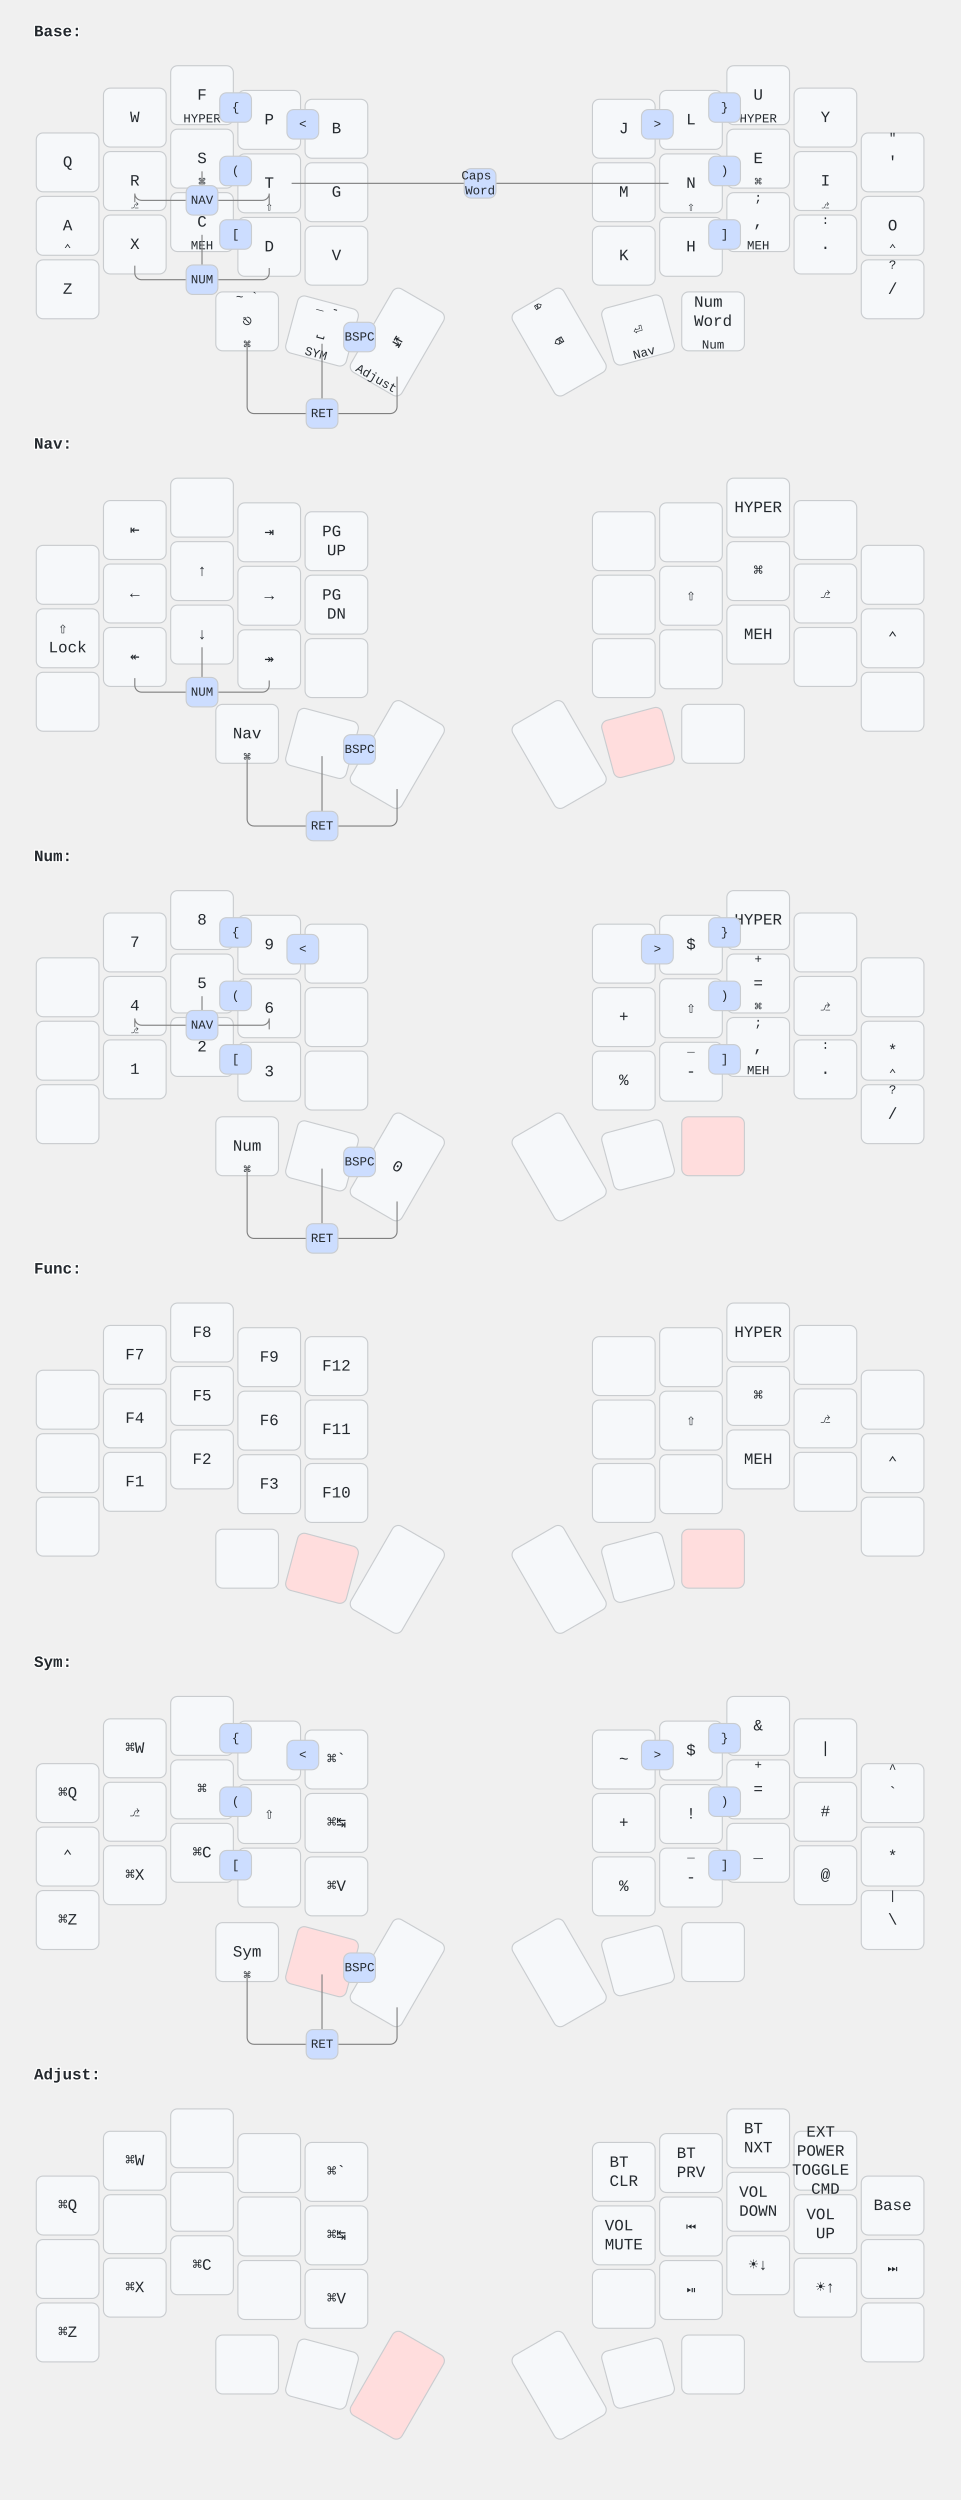
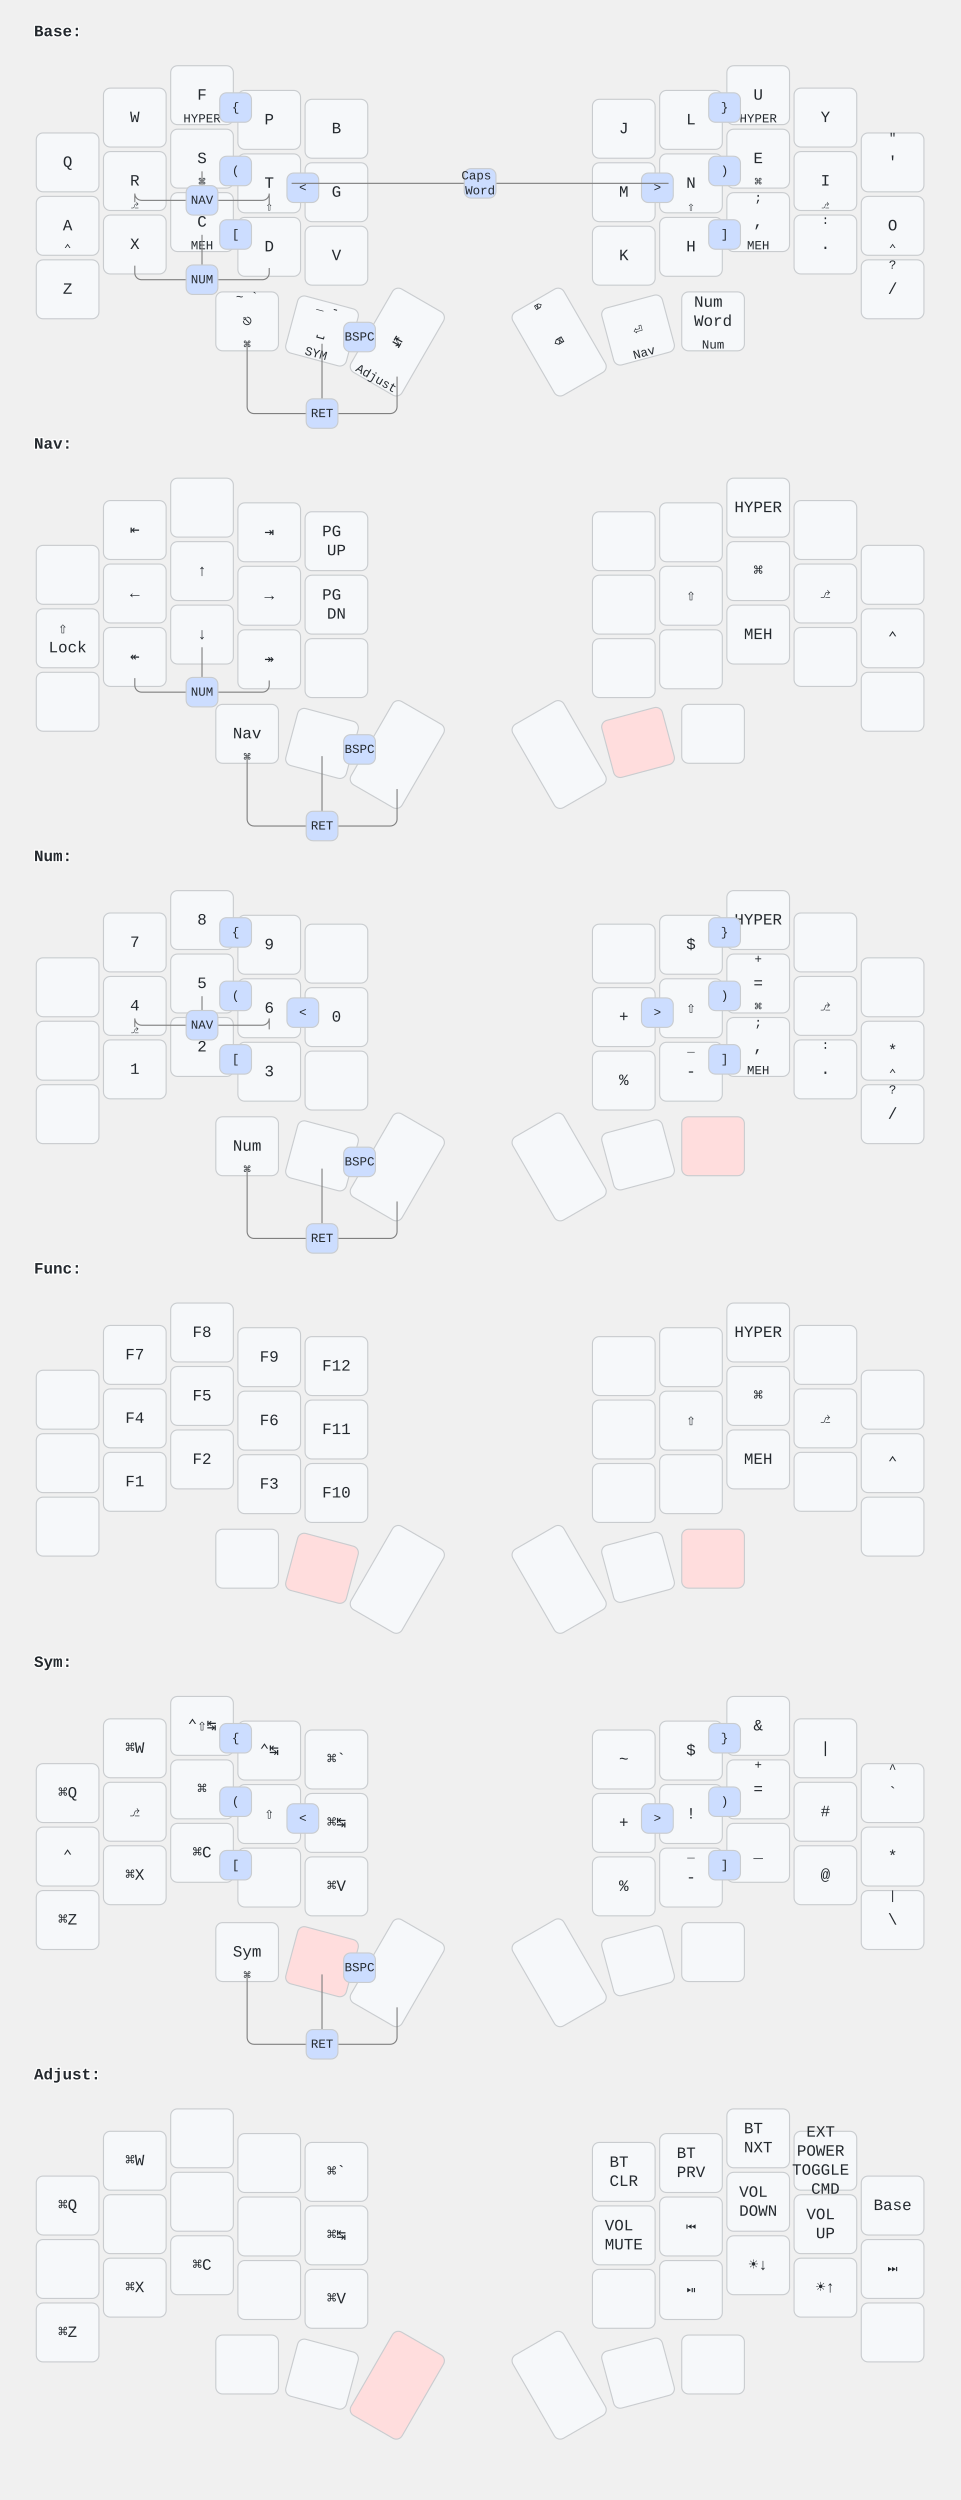
<svg xmlns="http://www.w3.org/2000/svg" width="847.304" height="2206.064" viewBox="0 0 847.304 2206.064">
  <style>/* font and background color specifications */
svg {
    font-family: SFMono-Regular,Consolas,Liberation Mono,Menlo,monospace;
    font-size: 14px;
    font-kerning: normal;
    text-rendering: optimizeLegibility;
    fill: #24292e;
}

/* default key styling */
rect {
    fill: #f6f8fa;
    stroke: #c9cccf;
    stroke-width: 1;
}

/* color accent for combo boxes */
rect.combo {
    fill: #cdf;
}

/* color accent for held keys */
rect.held, rect.combo.held {
    fill: #fdd;
}

/* color accent for ghost (optional) keys */
rect.ghost, rect.combo.ghost {
    fill: #ddd;
}

text {
    text-anchor: middle;
    dominant-baseline: middle;
}

/* styling for layer labels */
text.label {
    font-weight: bold;
    text-anchor: start;
    stroke: white;
    stroke-width: 2;
    paint-order: stroke;
}

/* styling for combo tap, and key hold/shifted label text */
text.combo, text.hold, text.shifted {
    font-size: 11px;
}

text.hold {
    text-anchor: middle;
    dominant-baseline: auto;
}

text.shifted {
    text-anchor: middle;
    dominant-baseline: hanging;
}

/* styling for hold/shifted label text in combo box */
text.combo.hold, text.combo.shifted {
    font-size: 8px;
}

/* styling for combo dendrons */
path {
    stroke-width: 1;
    stroke: gray;
    fill: none;
}
</style>
  <g class="layer-Base">
    <text x="30.0" y="28.0" class="label">Base:</text>
    <rect rx="6.0" ry="6.0" x="32.0" y="117.304" width="55.304" height="52.0" class="" />
    <text x="59.652" y="143.304" class="tap">Q</text>
    <rect rx="6.0" ry="6.0" x="91.304" y="77.768" width="55.304" height="52.0" class="" />
    <text x="118.956" y="103.768" class="tap">W</text>
    <rect rx="6.0" ry="6.0" x="150.608" y="58.0" width="55.304" height="52.0" class="" />
    <text x="178.26" y="84.0" class="tap">F</text>
    <text x="178.26" y="108.0" class="hold">HYPER</text>
    <rect rx="6.0" ry="6.0" x="209.912" y="79.784" width="55.304" height="52.0" class="" />
    <text x="237.564" y="105.784" class="tap">P</text>
    <rect rx="6.0" ry="6.0" x="269.216" y="87.624" width="55.304" height="52.0" class="" />
    <text x="296.868" y="113.624" class="tap">B</text>
    <rect rx="6.0" ry="6.0" x="522.784" y="87.624" width="55.304" height="52.0" class="" />
    <text x="550.436" y="113.624" class="tap">J</text>
    <rect rx="6.0" ry="6.0" x="582.088" y="79.784" width="55.304" height="52.0" class="" />
    <text x="609.74" y="105.784" class="tap">L</text>
    <rect rx="6.0" ry="6.0" x="641.392" y="58.0" width="55.304" height="52.0" class="" />
    <text x="669.044" y="84.0" class="tap">U</text>
    <text x="669.044" y="108.0" class="hold">HYPER</text>
    <rect rx="6.0" ry="6.0" x="700.696" y="77.768" width="55.304" height="52.0" class="" />
    <text x="728.348" y="103.768" class="tap">Y</text>
    <rect rx="6.0" ry="6.0" x="760.0" y="117.304" width="55.304" height="52.0" class="" />
    <text x="787.652" y="143.304" class="tap">'</text>
    <text x="787.652" y="119.304" class="shifted">"</text>
    <rect rx="6.0" ry="6.0" x="32.0" y="173.304" width="55.304" height="52.0" class="" />
    <text x="59.652" y="199.304" class="tap">A</text>
    <text x="59.652" y="223.304" class="hold">⌃</text>
    <rect rx="6.0" ry="6.0" x="91.304" y="133.768" width="55.304" height="52.0" class="" />
    <text x="118.956" y="159.768" class="tap">R</text>
    <text x="118.956" y="183.768" class="hold">⎇</text>
    <rect rx="6.0" ry="6.0" x="150.608" y="114.0" width="55.304" height="52.0" class="" />
    <text x="178.26" y="140.0" class="tap">S</text>
    <text x="178.26" y="164.0" class="hold">⌘</text>
    <rect rx="6.0" ry="6.0" x="209.912" y="135.784" width="55.304" height="52.0" class="" />
    <text x="237.564" y="161.784" class="tap">T</text>
    <text x="237.564" y="185.784" class="hold">⇧</text>
    <rect rx="6.0" ry="6.0" x="269.216" y="143.624" width="55.304" height="52.0" class="" />
    <text x="296.868" y="169.624" class="tap">G</text>
    <rect rx="6.0" ry="6.0" x="522.784" y="143.624" width="55.304" height="52.0" class="" />
    <text x="550.436" y="169.624" class="tap">M</text>
    <rect rx="6.0" ry="6.0" x="582.088" y="135.784" width="55.304" height="52.0" class="" />
    <text x="609.74" y="161.784" class="tap">N</text>
    <text x="609.74" y="185.784" class="hold">⇧</text>
    <rect rx="6.0" ry="6.0" x="641.392" y="114.0" width="55.304" height="52.0" class="" />
    <text x="669.044" y="140.0" class="tap">E</text>
    <text x="669.044" y="164.0" class="hold">⌘</text>
    <rect rx="6.0" ry="6.0" x="700.696" y="133.768" width="55.304" height="52.0" class="" />
    <text x="728.348" y="159.768" class="tap">I</text>
    <text x="728.348" y="183.768" class="hold">⎇</text>
    <rect rx="6.0" ry="6.0" x="760.0" y="173.304" width="55.304" height="52.0" class="" />
    <text x="787.652" y="199.304" class="tap">O</text>
    <text x="787.652" y="223.304" class="hold">⌃</text>
    <rect rx="6.0" ry="6.0" x="32.0" y="229.304" width="55.304" height="52.0" class="" />
    <text x="59.652" y="255.304" class="tap">Z</text>
    <rect rx="6.0" ry="6.0" x="91.304" y="189.768" width="55.304" height="52.0" class="" />
    <text x="118.956" y="215.768" class="tap">X</text>
    <rect rx="6.0" ry="6.0" x="150.608" y="170.0" width="55.304" height="52.0" class="" />
    <text x="178.26" y="196.0" class="tap">C</text>
    <text x="178.26" y="220.0" class="hold">MEH</text>
    <rect rx="6.0" ry="6.0" x="209.912" y="191.84" width="55.304" height="52.0" class="" />
    <text x="237.564" y="217.84" class="tap">D</text>
    <rect rx="6.0" ry="6.0" x="269.216" y="199.624" width="55.304" height="52.0" class="" />
    <text x="296.868" y="225.624" class="tap">V</text>
    <rect rx="6.0" ry="6.0" x="522.784" y="199.624" width="55.304" height="52.0" class="" />
    <text x="550.436" y="225.624" class="tap">K</text>
    <rect rx="6.0" ry="6.0" x="582.088" y="191.84" width="55.304" height="52.0" class="" />
    <text x="609.74" y="217.84" class="tap">H</text>
    <rect rx="6.0" ry="6.0" x="641.392" y="170.0" width="55.304" height="52.0" class="" />
    <text x="669.044" y="196.0" class="tap">,</text>
    <text x="669.044" y="220.0" class="hold">MEH</text>
    <text x="669.044" y="172.0" class="shifted">;</text>
    <rect rx="6.0" ry="6.0" x="700.696" y="189.768" width="55.304" height="52.0" class="" />
    <text x="728.348" y="215.768" class="tap">.</text>
    <text x="728.348" y="191.768" class="shifted">:</text>
    <rect rx="6.0" ry="6.0" x="760.0" y="229.304" width="55.304" height="52.0" class="" />
    <text x="787.652" y="255.304" class="tap">/</text>
    <text x="787.652" y="231.304" class="shifted">?</text>
    <rect rx="6.0" ry="6.0" x="190.424" y="257.584" width="55.304" height="52.0" class="" />
    <text x="218.076" y="283.584" class="tap">⎋</text>
    <text x="218.076" y="307.584" class="hold">⌘</text>
    <text x="218.076" y="259.584" class="shifted">~ `</text>
    <g transform="rotate(15.0, 284.184, 292.096)">
      <rect rx="6.0" ry="6.0" x="256.504" y="266.096" width="55.304" height="52.0" class="" />
      <text x="284.156" y="292.096" class="tap">⎵</text>
      <text x="284.156" y="316.096" class="hold">SYM</text>
      <text x="284.156" y="268.096" class="shifted">_ -</text>
    </g>
    <g transform="rotate(30.0, 352.0, 302.68)">
      <rect rx="6.0" ry="6.0" x="324.376" y="260.216" width="52.0" height="84.928" class="" />
      <text x="350.376" y="302.68" class="tap">↹</text>
      <text x="350.376" y="343.144" class="hold">Adjust</text>
    </g>
    <g transform="rotate(-30.0, 492.0, 302.68)">
      <rect rx="6.0" ry="6.0" x="467.624" y="260.216" width="52.0" height="84.928" class="" />
      <text x="493.624" y="302.68" class="tap">⌫</text>
      <text x="493.624" y="262.216" class="shifted">⌦</text>
    </g>
    <g transform="rotate(-15.0, 559.816, 292.096)">
      <rect rx="6.0" ry="6.0" x="535.496" y="266.096" width="55.304" height="52.0" class="" />
      <text x="563.148" y="292.096" class="tap">⏎</text>
      <text x="563.148" y="316.096" class="hold">Nav</text>
    </g>
    <rect rx="6.0" ry="6.0" x="601.576" y="257.584" width="55.304" height="52.0" class="" />
    <text x="629.228" y="283.584" class="tap">
      <tspan x="629.228" dy="-1.2em">Num</tspan>
      <tspan x="629.228" dy="1.2em">Word</tspan>
    </text>
    <text x="629.228" y="307.584" class="hold">Num</text>
    <rect rx="6.0" ry="6.0" x="193.912" y="137.892" width="28.0" height="26.0" class="combo" />
    <text x="207.912" y="150.892" class="combo">(</text>
    <rect rx="6.0" ry="6.0" x="625.392" y="137.892" width="28.0" height="26.0" class="combo" />
    <text x="639.392" y="150.892" class="combo">)</text>
    <rect rx="6.0" ry="6.0" x="193.912" y="193.92" width="28.0" height="26.0" class="combo" />
    <text x="207.912" y="206.92" class="combo">[</text>
    <rect rx="6.0" ry="6.0" x="625.392" y="193.92" width="28.0" height="26.0" class="combo" />
    <text x="639.392" y="206.92" class="combo">]</text>
    <rect rx="6.0" ry="6.0" x="193.912" y="81.892" width="28.0" height="26.0" class="combo" />
    <text x="207.912" y="94.892" class="combo">{</text>
    <rect rx="6.0" ry="6.0" x="625.392" y="81.892" width="28.0" height="26.0" class="combo" />
    <text x="639.392" y="94.892" class="combo">}</text>
-     <rect rx="6.0" ry="6.0" x="253.216" y="96.704" width="28.0" height="26.0" class="combo" />
-     <text x="267.216" y="109.704" class="combo">&lt;</text>
-     <rect rx="6.0" ry="6.0" x="566.088" y="96.704" width="28.0" height="26.0" class="combo" />
-     <text x="580.088" y="109.704" class="combo">&gt;</text>
+     <rect rx="6.0" ry="6.0" x="253.216" y="152.704" width="28.0" height="26.0" class="combo" />
+     <text x="267.216" y="165.704" class="combo">&lt;</text>
+     <rect rx="6.0" ry="6.0" x="566.088" y="152.704" width="28.0" height="26.0" class="combo" />
+     <text x="580.088" y="165.704" class="combo">&gt;</text>
    <path d="M423.652,161.784 l-166.32,0.0" />
    <path d="M423.652,161.784 l166.32,0.0" />
    <rect rx="6.0" ry="6.0" x="409.652" y="148.784" width="28.0" height="26.0" class="combo" />
    <text x="423.652" y="161.784" class="combo">
      <tspan x="423.652" dy="-0.6em">Caps</tspan>
      <tspan x="423.652" dy="1.2em">Word</tspan>
    </text>
    <path d="M284.203,364.944 h-60.127 a6.0,6.0 0 0 1 -6.0,-6.0 v-56.693" />
    <path d="M284.203,364.944 h5.953 a6.0,6.0 0 0 1 -6.0,-6.0 v-55.648" />
    <path d="M284.203,364.944 h60.173 a6.0,6.0 0 0 0 6.0,-6.0 v-26.621" />
    <rect rx="6.0" ry="6.0" x="270.203" y="351.944" width="28.0" height="26.0" class="combo" />
    <text x="284.203" y="364.944" class="combo">RET</text>
    <rect rx="6.0" ry="6.0" x="303.266" y="284.388" width="28.0" height="26.0" class="combo" />
    <text x="317.266" y="297.388" class="combo">BSPC</text>
    <path d="M178.26,176.784 h-53.304 a6.0,6.0 0 0 1 -6.0,-6.0 v7.651" />
    <path d="M178.26,176.784 h-6.0 a6.0,6.0 0 0 1 6.0,-6.0 v-19.584" />
    <path d="M178.26,176.784 h53.304 a6.0,6.0 0 0 0 6.0,-6.0 v9.667" />
    <rect rx="6.0" ry="6.0" x="164.26" y="163.784" width="28.0" height="26.0" class="combo" />
    <text x="178.26" y="176.784" class="combo">NAV</text>
    <path d="M178.26,246.84 h-53.304 a6.0,6.0 0 0 1 -6.0,-6.0 v-6.405" />
    <path d="M178.26,246.84 h-6.0 a6.0,6.0 0 0 1 6.0,-6.0 v-33.64" />
    <path d="M178.26,246.84 h53.304 a6.0,6.0 0 0 0 6.0,-6.0 v-4.333" />
    <rect rx="6.0" ry="6.0" x="164.26" y="233.84" width="28.0" height="26.0" class="combo" />
    <text x="178.26" y="246.84" class="combo">NUM</text>
  </g>
  <g class="layer-Nav">
    <text x="30.0" y="391.944" class="label">Nav:</text>
    <rect rx="6.0" ry="6.0" x="32.0" y="481.248" width="55.304" height="52.0" class="" />
    <rect rx="6.0" ry="6.0" x="91.304" y="441.712" width="55.304" height="52.0" class="" />
    <text x="118.956" y="467.712" class="tap">⇤</text>
    <rect rx="6.0" ry="6.0" x="150.608" y="421.944" width="55.304" height="52.0" class="" />
    <rect rx="6.0" ry="6.0" x="209.912" y="443.728" width="55.304" height="52.0" class="" />
    <text x="237.564" y="469.728" class="tap">⇥</text>
    <rect rx="6.0" ry="6.0" x="269.216" y="451.568" width="55.304" height="52.0" class="" />
    <text x="296.868" y="477.568" class="tap">
      <tspan x="296.868" dy="-0.6em">PG</tspan>
      <tspan x="296.868" dy="1.2em">UP</tspan>
    </text>
    <rect rx="6.0" ry="6.0" x="522.784" y="451.568" width="55.304" height="52.0" class="" />
    <rect rx="6.0" ry="6.0" x="582.088" y="443.728" width="55.304" height="52.0" class="" />
    <rect rx="6.0" ry="6.0" x="641.392" y="421.944" width="55.304" height="52.0" class="" />
    <text x="669.044" y="447.944" class="tap">HYPER</text>
    <rect rx="6.0" ry="6.0" x="700.696" y="441.712" width="55.304" height="52.0" class="" />
    <rect rx="6.0" ry="6.0" x="760.0" y="481.248" width="55.304" height="52.0" class="" />
    <rect rx="6.0" ry="6.0" x="32.0" y="537.248" width="55.304" height="52.0" class="" />
    <text x="59.652" y="563.248" class="tap">
      <tspan x="59.652" dy="-0.6em">⇧</tspan>
      <tspan x="59.652" dy="1.2em">Lock</tspan>
    </text>
    <rect rx="6.0" ry="6.0" x="91.304" y="497.712" width="55.304" height="52.0" class="" />
    <text x="118.956" y="523.712" class="tap">←</text>
    <rect rx="6.0" ry="6.0" x="150.608" y="477.944" width="55.304" height="52.0" class="" />
    <text x="178.26" y="503.944" class="tap">↑</text>
    <rect rx="6.0" ry="6.0" x="209.912" y="499.728" width="55.304" height="52.0" class="" />
    <text x="237.564" y="525.728" class="tap">→</text>
    <rect rx="6.0" ry="6.0" x="269.216" y="507.568" width="55.304" height="52.0" class="" />
    <text x="296.868" y="533.568" class="tap">
      <tspan x="296.868" dy="-0.6em">PG</tspan>
      <tspan x="296.868" dy="1.2em">DN</tspan>
    </text>
    <rect rx="6.0" ry="6.0" x="522.784" y="507.568" width="55.304" height="52.0" class="" />
    <rect rx="6.0" ry="6.0" x="582.088" y="499.728" width="55.304" height="52.0" class="" />
    <text x="609.74" y="525.728" class="tap">⇧</text>
    <rect rx="6.0" ry="6.0" x="641.392" y="477.944" width="55.304" height="52.0" class="" />
    <text x="669.044" y="503.944" class="tap">⌘</text>
    <rect rx="6.0" ry="6.0" x="700.696" y="497.712" width="55.304" height="52.0" class="" />
    <text x="728.348" y="523.712" class="tap">⎇</text>
    <rect rx="6.0" ry="6.0" x="760.0" y="537.248" width="55.304" height="52.0" class="" />
    <text x="787.652" y="563.248" class="tap">⌃</text>
    <rect rx="6.0" ry="6.0" x="32.0" y="593.248" width="55.304" height="52.0" class="" />
    <rect rx="6.0" ry="6.0" x="91.304" y="553.712" width="55.304" height="52.0" class="" />
    <text x="118.956" y="579.712" class="tap">↞</text>
    <rect rx="6.0" ry="6.0" x="150.608" y="533.944" width="55.304" height="52.0" class="" />
    <text x="178.26" y="559.944" class="tap">↓</text>
    <rect rx="6.0" ry="6.0" x="209.912" y="555.784" width="55.304" height="52.0" class="" />
    <text x="237.564" y="581.784" class="tap">↠</text>
    <rect rx="6.0" ry="6.0" x="269.216" y="563.568" width="55.304" height="52.0" class="" />
    <rect rx="6.0" ry="6.0" x="522.784" y="563.568" width="55.304" height="52.0" class="" />
    <rect rx="6.0" ry="6.0" x="582.088" y="555.784" width="55.304" height="52.0" class="" />
    <rect rx="6.0" ry="6.0" x="641.392" y="533.944" width="55.304" height="52.0" class="" />
    <text x="669.044" y="559.944" class="tap">MEH</text>
    <rect rx="6.0" ry="6.0" x="700.696" y="553.712" width="55.304" height="52.0" class="" />
    <rect rx="6.0" ry="6.0" x="760.0" y="593.248" width="55.304" height="52.0" class="" />
    <rect rx="6.0" ry="6.0" x="190.424" y="621.528" width="55.304" height="52.0" class="" />
    <text x="218.076" y="647.528" class="tap">Nav</text>
    <text x="218.076" y="671.528" class="hold">⌘</text>
    <g transform="rotate(15.0, 284.184, 656.04)">
      <rect rx="6.0" ry="6.0" x="256.504" y="630.04" width="55.304" height="52.0" class="" />
    </g>
    <g transform="rotate(30.0, 352.0, 666.624)">
      <rect rx="6.0" ry="6.0" x="324.376" y="624.16" width="52.0" height="84.928" class="" />
    </g>
    <g transform="rotate(-30.0, 492.0, 666.624)">
      <rect rx="6.0" ry="6.0" x="467.624" y="624.16" width="52.0" height="84.928" class="" />
    </g>
    <g transform="rotate(-15.0, 559.816, 656.04)">
      <rect rx="6.0" ry="6.0" x="535.496" y="630.04" width="55.304" height="52.0" class="held" />
    </g>
    <rect rx="6.0" ry="6.0" x="601.576" y="621.528" width="55.304" height="52.0" class="" />
    <path d="M284.203,728.888 h-60.127 a6.0,6.0 0 0 1 -6.0,-6.0 v-56.693" />
    <path d="M284.203,728.888 h5.953 a6.0,6.0 0 0 1 -6.0,-6.0 v-55.648" />
    <path d="M284.203,728.888 h60.173 a6.0,6.0 0 0 0 6.0,-6.0 v-26.621" />
    <rect rx="6.0" ry="6.0" x="270.203" y="715.888" width="28.0" height="26.0" class="combo" />
    <text x="284.203" y="728.888" class="combo">RET</text>
    <rect rx="6.0" ry="6.0" x="303.266" y="648.332" width="28.0" height="26.0" class="combo" />
    <text x="317.266" y="661.332" class="combo">BSPC</text>
    <path d="M178.26,610.784 h-53.304 a6.0,6.0 0 0 1 -6.0,-6.0 v-6.405" />
    <path d="M178.26,610.784 h-6.0 a6.0,6.0 0 0 1 6.0,-6.0 v-33.64" />
    <path d="M178.26,610.784 h53.304 a6.0,6.0 0 0 0 6.0,-6.0 v-4.333" />
    <rect rx="6.0" ry="6.0" x="164.26" y="597.784" width="28.0" height="26.0" class="combo" />
    <text x="178.26" y="610.784" class="combo">NUM</text>
  </g>
  <g class="layer-Num">
    <text x="30.0" y="755.888" class="label">Num:</text>
    <rect rx="6.0" ry="6.0" x="32.0" y="845.192" width="55.304" height="52.0" class="" />
    <rect rx="6.0" ry="6.0" x="91.304" y="805.656" width="55.304" height="52.0" class="" />
    <text x="118.956" y="831.656" class="tap">7</text>
    <rect rx="6.0" ry="6.0" x="150.608" y="785.888" width="55.304" height="52.0" class="" />
    <text x="178.26" y="811.888" class="tap">8</text>
    <rect rx="6.0" ry="6.0" x="209.912" y="807.672" width="55.304" height="52.0" class="" />
    <text x="237.564" y="833.672" class="tap">9</text>
    <rect rx="6.0" ry="6.0" x="269.216" y="815.512" width="55.304" height="52.0" class="" />
    <rect rx="6.0" ry="6.0" x="522.784" y="815.512" width="55.304" height="52.0" class="" />
    <rect rx="6.0" ry="6.0" x="582.088" y="807.672" width="55.304" height="52.0" class="" />
    <text x="609.74" y="833.672" class="tap">$</text>
    <rect rx="6.0" ry="6.0" x="641.392" y="785.888" width="55.304" height="52.0" class="" />
    <text x="669.044" y="811.888" class="tap">HYPER</text>
    <rect rx="6.0" ry="6.0" x="700.696" y="805.656" width="55.304" height="52.0" class="" />
    <rect rx="6.0" ry="6.0" x="760.0" y="845.192" width="55.304" height="52.0" class="" />
    <rect rx="6.0" ry="6.0" x="32.0" y="901.192" width="55.304" height="52.0" class="" />
    <rect rx="6.0" ry="6.0" x="91.304" y="861.656" width="55.304" height="52.0" class="" />
    <text x="118.956" y="887.656" class="tap">4</text>
    <text x="118.956" y="911.656" class="hold">⎇</text>
    <rect rx="6.0" ry="6.0" x="150.608" y="841.888" width="55.304" height="52.0" class="" />
    <text x="178.26" y="867.888" class="tap">5</text>
    <rect rx="6.0" ry="6.0" x="209.912" y="863.672" width="55.304" height="52.0" class="" />
    <text x="237.564" y="889.672" class="tap">6</text>
    <rect rx="6.0" ry="6.0" x="269.216" y="871.512" width="55.304" height="52.0" class="" />
+     <text x="296.868" y="897.512" class="tap">0</text>
    <rect rx="6.0" ry="6.0" x="522.784" y="871.512" width="55.304" height="52.0" class="" />
    <text x="550.436" y="897.512" class="tap">+</text>
    <rect rx="6.0" ry="6.0" x="582.088" y="863.672" width="55.304" height="52.0" class="" />
    <text x="609.74" y="889.672" class="tap">⇧</text>
    <rect rx="6.0" ry="6.0" x="641.392" y="841.888" width="55.304" height="52.0" class="" />
    <text x="669.044" y="867.888" class="tap">=</text>
    <text x="669.044" y="891.888" class="hold">⌘</text>
    <text x="669.044" y="843.888" class="shifted">+</text>
    <rect rx="6.0" ry="6.0" x="700.696" y="861.656" width="55.304" height="52.0" class="" />
    <text x="728.348" y="887.656" class="tap">⎇</text>
    <rect rx="6.0" ry="6.0" x="760.0" y="901.192" width="55.304" height="52.0" class="" />
    <text x="787.652" y="927.192" class="tap">*</text>
    <text x="787.652" y="951.192" class="hold">⌃</text>
    <rect rx="6.0" ry="6.0" x="32.0" y="957.192" width="55.304" height="52.0" class="" />
    <rect rx="6.0" ry="6.0" x="91.304" y="917.656" width="55.304" height="52.0" class="" />
    <text x="118.956" y="943.656" class="tap">1</text>
    <rect rx="6.0" ry="6.0" x="150.608" y="897.888" width="55.304" height="52.0" class="" />
    <text x="178.26" y="923.888" class="tap">2</text>
    <rect rx="6.0" ry="6.0" x="209.912" y="919.728" width="55.304" height="52.0" class="" />
    <text x="237.564" y="945.728" class="tap">3</text>
    <rect rx="6.0" ry="6.0" x="269.216" y="927.512" width="55.304" height="52.0" class="" />
    <rect rx="6.0" ry="6.0" x="522.784" y="927.512" width="55.304" height="52.0" class="" />
    <text x="550.436" y="953.512" class="tap">%</text>
    <rect rx="6.0" ry="6.0" x="582.088" y="919.728" width="55.304" height="52.0" class="" />
    <text x="609.74" y="945.728" class="tap">-</text>
    <text x="609.74" y="921.728" class="shifted">_</text>
    <rect rx="6.0" ry="6.0" x="641.392" y="897.888" width="55.304" height="52.0" class="" />
    <text x="669.044" y="923.888" class="tap">,</text>
    <text x="669.044" y="947.888" class="hold">MEH</text>
    <text x="669.044" y="899.888" class="shifted">;</text>
    <rect rx="6.0" ry="6.0" x="700.696" y="917.656" width="55.304" height="52.0" class="" />
    <text x="728.348" y="943.656" class="tap">.</text>
    <text x="728.348" y="919.656" class="shifted">:</text>
    <rect rx="6.0" ry="6.0" x="760.0" y="957.192" width="55.304" height="52.0" class="" />
    <text x="787.652" y="983.192" class="tap">/</text>
    <text x="787.652" y="959.192" class="shifted">?</text>
    <rect rx="6.0" ry="6.0" x="190.424" y="985.472" width="55.304" height="52.0" class="" />
    <text x="218.076" y="1011.472" class="tap">Num</text>
    <text x="218.076" y="1035.472" class="hold">⌘</text>
    <g transform="rotate(15.0, 284.184, 1019.984)">
      <rect rx="6.0" ry="6.0" x="256.504" y="993.984" width="55.304" height="52.0" class="" />
    </g>
    <g transform="rotate(30.0, 352.0, 1030.568)">
      <rect rx="6.0" ry="6.0" x="324.376" y="988.104" width="52.0" height="84.928" class="" />
-       <text x="350.376" y="1030.568" class="tap">0</text>
    </g>
    <g transform="rotate(-30.0, 492.0, 1030.568)">
      <rect rx="6.0" ry="6.0" x="467.624" y="988.104" width="52.0" height="84.928" class="" />
    </g>
    <g transform="rotate(-15.0, 559.816, 1019.984)">
      <rect rx="6.0" ry="6.0" x="535.496" y="993.984" width="55.304" height="52.0" class="" />
    </g>
    <rect rx="6.0" ry="6.0" x="601.576" y="985.472" width="55.304" height="52.0" class="held" />
    <rect rx="6.0" ry="6.0" x="193.912" y="865.78" width="28.0" height="26.0" class="combo" />
    <text x="207.912" y="878.78" class="combo">(</text>
    <rect rx="6.0" ry="6.0" x="625.392" y="865.78" width="28.0" height="26.0" class="combo" />
    <text x="639.392" y="878.78" class="combo">)</text>
    <rect rx="6.0" ry="6.0" x="193.912" y="921.808" width="28.0" height="26.0" class="combo" />
    <text x="207.912" y="934.808" class="combo">[</text>
    <rect rx="6.0" ry="6.0" x="625.392" y="921.808" width="28.0" height="26.0" class="combo" />
    <text x="639.392" y="934.808" class="combo">]</text>
    <rect rx="6.0" ry="6.0" x="193.912" y="809.78" width="28.0" height="26.0" class="combo" />
    <text x="207.912" y="822.78" class="combo">{</text>
    <rect rx="6.0" ry="6.0" x="625.392" y="809.78" width="28.0" height="26.0" class="combo" />
    <text x="639.392" y="822.78" class="combo">}</text>
-     <rect rx="6.0" ry="6.0" x="253.216" y="824.592" width="28.0" height="26.0" class="combo" />
-     <text x="267.216" y="837.592" class="combo">&lt;</text>
-     <rect rx="6.0" ry="6.0" x="566.088" y="824.592" width="28.0" height="26.0" class="combo" />
-     <text x="580.088" y="837.592" class="combo">&gt;</text>
+     <rect rx="6.0" ry="6.0" x="253.216" y="880.592" width="28.0" height="26.0" class="combo" />
+     <text x="267.216" y="893.592" class="combo">&lt;</text>
+     <rect rx="6.0" ry="6.0" x="566.088" y="880.592" width="28.0" height="26.0" class="combo" />
+     <text x="580.088" y="893.592" class="combo">&gt;</text>
    <path d="M284.203,1092.832 h-60.127 a6.0,6.0 0 0 1 -6.0,-6.0 v-56.693" />
    <path d="M284.203,1092.832 h5.953 a6.0,6.0 0 0 1 -6.0,-6.0 v-55.648" />
    <path d="M284.203,1092.832 h60.173 a6.0,6.0 0 0 0 6.0,-6.0 v-26.621" />
    <rect rx="6.0" ry="6.0" x="270.203" y="1079.832" width="28.0" height="26.0" class="combo" />
    <text x="284.203" y="1092.832" class="combo">RET</text>
    <rect rx="6.0" ry="6.0" x="303.266" y="1012.276" width="28.0" height="26.0" class="combo" />
    <text x="317.266" y="1025.276" class="combo">BSPC</text>
    <path d="M178.26,904.672 h-53.304 a6.0,6.0 0 0 1 -6.0,-6.0 v7.651" />
    <path d="M178.26,904.672 h-6.0 a6.0,6.0 0 0 1 6.0,-6.0 v-19.584" />
    <path d="M178.26,904.672 h53.304 a6.0,6.0 0 0 0 6.0,-6.0 v9.667" />
    <rect rx="6.0" ry="6.0" x="164.26" y="891.672" width="28.0" height="26.0" class="combo" />
    <text x="178.26" y="904.672" class="combo">NAV</text>
  </g>
  <g class="layer-Func">
    <text x="30.0" y="1119.832" class="label">Func:</text>
    <rect rx="6.0" ry="6.0" x="32.0" y="1209.136" width="55.304" height="52.0" class="" />
    <rect rx="6.0" ry="6.0" x="91.304" y="1169.6" width="55.304" height="52.0" class="" />
    <text x="118.956" y="1195.6" class="tap">F7</text>
    <rect rx="6.0" ry="6.0" x="150.608" y="1149.832" width="55.304" height="52.0" class="" />
    <text x="178.26" y="1175.832" class="tap">F8</text>
    <rect rx="6.0" ry="6.0" x="209.912" y="1171.616" width="55.304" height="52.0" class="" />
    <text x="237.564" y="1197.616" class="tap">F9</text>
    <rect rx="6.0" ry="6.0" x="269.216" y="1179.456" width="55.304" height="52.0" class="" />
    <text x="296.868" y="1205.456" class="tap">F12</text>
    <rect rx="6.0" ry="6.0" x="522.784" y="1179.456" width="55.304" height="52.0" class="" />
    <rect rx="6.0" ry="6.0" x="582.088" y="1171.616" width="55.304" height="52.0" class="" />
    <rect rx="6.0" ry="6.0" x="641.392" y="1149.832" width="55.304" height="52.0" class="" />
    <text x="669.044" y="1175.832" class="tap">HYPER</text>
    <rect rx="6.0" ry="6.0" x="700.696" y="1169.6" width="55.304" height="52.0" class="" />
    <rect rx="6.0" ry="6.0" x="760.0" y="1209.136" width="55.304" height="52.0" class="" />
    <rect rx="6.0" ry="6.0" x="32.0" y="1265.136" width="55.304" height="52.0" class="" />
    <rect rx="6.0" ry="6.0" x="91.304" y="1225.6" width="55.304" height="52.0" class="" />
    <text x="118.956" y="1251.6" class="tap">F4</text>
    <rect rx="6.0" ry="6.0" x="150.608" y="1205.832" width="55.304" height="52.0" class="" />
    <text x="178.26" y="1231.832" class="tap">F5</text>
    <rect rx="6.0" ry="6.0" x="209.912" y="1227.616" width="55.304" height="52.0" class="" />
    <text x="237.564" y="1253.616" class="tap">F6</text>
    <rect rx="6.0" ry="6.0" x="269.216" y="1235.456" width="55.304" height="52.0" class="" />
    <text x="296.868" y="1261.456" class="tap">F11</text>
    <rect rx="6.0" ry="6.0" x="522.784" y="1235.456" width="55.304" height="52.0" class="" />
    <rect rx="6.0" ry="6.0" x="582.088" y="1227.616" width="55.304" height="52.0" class="" />
    <text x="609.74" y="1253.616" class="tap">⇧</text>
    <rect rx="6.0" ry="6.0" x="641.392" y="1205.832" width="55.304" height="52.0" class="" />
    <text x="669.044" y="1231.832" class="tap">⌘</text>
    <rect rx="6.0" ry="6.0" x="700.696" y="1225.6" width="55.304" height="52.0" class="" />
    <text x="728.348" y="1251.6" class="tap">⎇</text>
    <rect rx="6.0" ry="6.0" x="760.0" y="1265.136" width="55.304" height="52.0" class="" />
    <text x="787.652" y="1291.136" class="tap">⌃</text>
    <rect rx="6.0" ry="6.0" x="32.0" y="1321.136" width="55.304" height="52.0" class="" />
    <rect rx="6.0" ry="6.0" x="91.304" y="1281.6" width="55.304" height="52.0" class="" />
    <text x="118.956" y="1307.6" class="tap">F1</text>
    <rect rx="6.0" ry="6.0" x="150.608" y="1261.832" width="55.304" height="52.0" class="" />
    <text x="178.26" y="1287.832" class="tap">F2</text>
    <rect rx="6.0" ry="6.0" x="209.912" y="1283.672" width="55.304" height="52.0" class="" />
    <text x="237.564" y="1309.672" class="tap">F3</text>
    <rect rx="6.0" ry="6.0" x="269.216" y="1291.456" width="55.304" height="52.0" class="" />
    <text x="296.868" y="1317.456" class="tap">F10</text>
    <rect rx="6.0" ry="6.0" x="522.784" y="1291.456" width="55.304" height="52.0" class="" />
    <rect rx="6.0" ry="6.0" x="582.088" y="1283.672" width="55.304" height="52.0" class="" />
    <rect rx="6.0" ry="6.0" x="641.392" y="1261.832" width="55.304" height="52.0" class="" />
    <text x="669.044" y="1287.832" class="tap">MEH</text>
    <rect rx="6.0" ry="6.0" x="700.696" y="1281.6" width="55.304" height="52.0" class="" />
    <rect rx="6.0" ry="6.0" x="760.0" y="1321.136" width="55.304" height="52.0" class="" />
    <rect rx="6.0" ry="6.0" x="190.424" y="1349.416" width="55.304" height="52.0" class="" />
    <g transform="rotate(15.0, 284.184, 1383.928)">
      <rect rx="6.0" ry="6.0" x="256.504" y="1357.928" width="55.304" height="52.0" class="held" />
    </g>
    <g transform="rotate(30.0, 352.0, 1394.512)">
      <rect rx="6.0" ry="6.0" x="324.376" y="1352.048" width="52.0" height="84.928" class="" />
    </g>
    <g transform="rotate(-30.0, 492.0, 1394.512)">
      <rect rx="6.0" ry="6.0" x="467.624" y="1352.048" width="52.0" height="84.928" class="" />
    </g>
    <g transform="rotate(-15.0, 559.816, 1383.928)">
      <rect rx="6.0" ry="6.0" x="535.496" y="1357.928" width="55.304" height="52.0" class="" />
    </g>
    <rect rx="6.0" ry="6.0" x="601.576" y="1349.416" width="55.304" height="52.0" class="held" />
  </g>
  <g class="layer-Sym">
    <text x="30.0" y="1466.976" class="label">Sym:</text>
    <rect rx="6.0" ry="6.0" x="32.0" y="1556.28" width="55.304" height="52.0" class="" />
    <text x="59.652" y="1582.28" class="tap">⌘Q</text>
    <rect rx="6.0" ry="6.0" x="91.304" y="1516.744" width="55.304" height="52.0" class="" />
    <text x="118.956" y="1542.744" class="tap">⌘W</text>
    <rect rx="6.0" ry="6.0" x="150.608" y="1496.976" width="55.304" height="52.0" class="" />
+     <text x="178.26" y="1522.976" class="tap">⌃⇧↹</text>
    <rect rx="6.0" ry="6.0" x="209.912" y="1518.76" width="55.304" height="52.0" class="" />
+     <text x="237.564" y="1544.76" class="tap">⌃↹</text>
    <rect rx="6.0" ry="6.0" x="269.216" y="1526.6" width="55.304" height="52.0" class="" />
    <text x="296.868" y="1552.6" class="tap">⌘`</text>
    <rect rx="6.0" ry="6.0" x="522.784" y="1526.6" width="55.304" height="52.0" class="" />
    <text x="550.436" y="1552.6" class="tap">~</text>
    <rect rx="6.0" ry="6.0" x="582.088" y="1518.76" width="55.304" height="52.0" class="" />
    <text x="609.74" y="1544.76" class="tap">$</text>
    <rect rx="6.0" ry="6.0" x="641.392" y="1496.976" width="55.304" height="52.0" class="" />
    <text x="669.044" y="1522.976" class="tap">&amp;</text>
    <rect rx="6.0" ry="6.0" x="700.696" y="1516.744" width="55.304" height="52.0" class="" />
    <text x="728.348" y="1542.744" class="tap">|</text>
    <rect rx="6.0" ry="6.0" x="760.0" y="1556.28" width="55.304" height="52.0" class="" />
    <text x="787.652" y="1582.28" class="tap">`</text>
    <text x="787.652" y="1558.28" class="shifted">^</text>
    <rect rx="6.0" ry="6.0" x="32.0" y="1612.28" width="55.304" height="52.0" class="" />
    <text x="59.652" y="1638.28" class="tap">⌃</text>
    <rect rx="6.0" ry="6.0" x="91.304" y="1572.744" width="55.304" height="52.0" class="" />
    <text x="118.956" y="1598.744" class="tap">⎇</text>
    <rect rx="6.0" ry="6.0" x="150.608" y="1552.976" width="55.304" height="52.0" class="" />
    <text x="178.26" y="1578.976" class="tap">⌘</text>
    <rect rx="6.0" ry="6.0" x="209.912" y="1574.76" width="55.304" height="52.0" class="" />
    <text x="237.564" y="1600.76" class="tap">⇧</text>
    <rect rx="6.0" ry="6.0" x="269.216" y="1582.6" width="55.304" height="52.0" class="" />
    <text x="296.868" y="1608.6" class="tap">⌘↹</text>
    <rect rx="6.0" ry="6.0" x="522.784" y="1582.6" width="55.304" height="52.0" class="" />
    <text x="550.436" y="1608.6" class="tap">+</text>
    <rect rx="6.0" ry="6.0" x="582.088" y="1574.76" width="55.304" height="52.0" class="" />
    <text x="609.74" y="1600.76" class="tap">!</text>
    <rect rx="6.0" ry="6.0" x="641.392" y="1552.976" width="55.304" height="52.0" class="" />
    <text x="669.044" y="1578.976" class="tap">=</text>
    <text x="669.044" y="1554.976" class="shifted">+</text>
    <rect rx="6.0" ry="6.0" x="700.696" y="1572.744" width="55.304" height="52.0" class="" />
    <text x="728.348" y="1598.744" class="tap">#</text>
    <rect rx="6.0" ry="6.0" x="760.0" y="1612.28" width="55.304" height="52.0" class="" />
    <text x="787.652" y="1638.28" class="tap">*</text>
    <rect rx="6.0" ry="6.0" x="32.0" y="1668.28" width="55.304" height="52.0" class="" />
    <text x="59.652" y="1694.28" class="tap">⌘Z</text>
    <rect rx="6.0" ry="6.0" x="91.304" y="1628.744" width="55.304" height="52.0" class="" />
    <text x="118.956" y="1654.744" class="tap">⌘X</text>
    <rect rx="6.0" ry="6.0" x="150.608" y="1608.976" width="55.304" height="52.0" class="" />
    <text x="178.26" y="1634.976" class="tap">⌘C</text>
    <rect rx="6.0" ry="6.0" x="209.912" y="1630.816" width="55.304" height="52.0" class="" />
    <rect rx="6.0" ry="6.0" x="269.216" y="1638.6" width="55.304" height="52.0" class="" />
    <text x="296.868" y="1664.6" class="tap">⌘V</text>
    <rect rx="6.0" ry="6.0" x="522.784" y="1638.6" width="55.304" height="52.0" class="" />
    <text x="550.436" y="1664.6" class="tap">%</text>
    <rect rx="6.0" ry="6.0" x="582.088" y="1630.816" width="55.304" height="52.0" class="" />
    <text x="609.74" y="1656.816" class="tap">-</text>
    <text x="609.74" y="1632.816" class="shifted">_</text>
    <rect rx="6.0" ry="6.0" x="641.392" y="1608.976" width="55.304" height="52.0" class="" />
    <text x="669.044" y="1634.976" class="tap">_</text>
    <rect rx="6.0" ry="6.0" x="700.696" y="1628.744" width="55.304" height="52.0" class="" />
    <text x="728.348" y="1654.744" class="tap">@</text>
    <rect rx="6.0" ry="6.0" x="760.0" y="1668.28" width="55.304" height="52.0" class="" />
    <text x="787.652" y="1694.28" class="tap">\</text>
    <text x="787.652" y="1670.28" class="shifted">|</text>
    <rect rx="6.0" ry="6.0" x="190.424" y="1696.56" width="55.304" height="52.0" class="" />
    <text x="218.076" y="1722.56" class="tap">Sym</text>
    <text x="218.076" y="1746.56" class="hold">⌘</text>
    <g transform="rotate(15.0, 284.184, 1731.072)">
      <rect rx="6.0" ry="6.0" x="256.504" y="1705.072" width="55.304" height="52.0" class="held" />
    </g>
    <g transform="rotate(30.0, 352.0, 1741.656)">
      <rect rx="6.0" ry="6.0" x="324.376" y="1699.192" width="52.0" height="84.928" class="" />
    </g>
    <g transform="rotate(-30.0, 492.0, 1741.656)">
      <rect rx="6.0" ry="6.0" x="467.624" y="1699.192" width="52.0" height="84.928" class="" />
    </g>
    <g transform="rotate(-15.0, 559.816, 1731.072)">
      <rect rx="6.0" ry="6.0" x="535.496" y="1705.072" width="55.304" height="52.0" class="" />
    </g>
    <rect rx="6.0" ry="6.0" x="601.576" y="1696.56" width="55.304" height="52.0" class="" />
    <rect rx="6.0" ry="6.0" x="193.912" y="1576.868" width="28.0" height="26.0" class="combo" />
    <text x="207.912" y="1589.868" class="combo">(</text>
    <rect rx="6.0" ry="6.0" x="625.392" y="1576.868" width="28.0" height="26.0" class="combo" />
    <text x="639.392" y="1589.868" class="combo">)</text>
    <rect rx="6.0" ry="6.0" x="193.912" y="1632.896" width="28.0" height="26.0" class="combo" />
    <text x="207.912" y="1645.896" class="combo">[</text>
    <rect rx="6.0" ry="6.0" x="625.392" y="1632.896" width="28.0" height="26.0" class="combo" />
    <text x="639.392" y="1645.896" class="combo">]</text>
    <rect rx="6.0" ry="6.0" x="193.912" y="1520.868" width="28.0" height="26.0" class="combo" />
    <text x="207.912" y="1533.868" class="combo">{</text>
    <rect rx="6.0" ry="6.0" x="625.392" y="1520.868" width="28.0" height="26.0" class="combo" />
    <text x="639.392" y="1533.868" class="combo">}</text>
-     <rect rx="6.0" ry="6.0" x="253.216" y="1535.68" width="28.0" height="26.0" class="combo" />
-     <text x="267.216" y="1548.68" class="combo">&lt;</text>
-     <rect rx="6.0" ry="6.0" x="566.088" y="1535.68" width="28.0" height="26.0" class="combo" />
-     <text x="580.088" y="1548.68" class="combo">&gt;</text>
+     <rect rx="6.0" ry="6.0" x="253.216" y="1591.68" width="28.0" height="26.0" class="combo" />
+     <text x="267.216" y="1604.68" class="combo">&lt;</text>
+     <rect rx="6.0" ry="6.0" x="566.088" y="1591.68" width="28.0" height="26.0" class="combo" />
+     <text x="580.088" y="1604.68" class="combo">&gt;</text>
    <path d="M284.203,1803.92 h-60.127 a6.0,6.0 0 0 1 -6.0,-6.0 v-56.693" />
    <path d="M284.203,1803.92 h5.953 a6.0,6.0 0 0 1 -6.0,-6.0 v-55.648" />
    <path d="M284.203,1803.92 h60.173 a6.0,6.0 0 0 0 6.0,-6.0 v-26.621" />
    <rect rx="6.0" ry="6.0" x="270.203" y="1790.92" width="28.0" height="26.0" class="combo" />
    <text x="284.203" y="1803.92" class="combo">RET</text>
    <rect rx="6.0" ry="6.0" x="303.266" y="1723.364" width="28.0" height="26.0" class="combo" />
    <text x="317.266" y="1736.364" class="combo">BSPC</text>
  </g>
  <g class="layer-Adjust">
    <text x="30.0" y="1830.92" class="label">Adjust:</text>
    <rect rx="6.0" ry="6.0" x="32.0" y="1920.224" width="55.304" height="52.0" class="" />
    <text x="59.652" y="1946.224" class="tap">⌘Q</text>
    <rect rx="6.0" ry="6.0" x="91.304" y="1880.688" width="55.304" height="52.0" class="" />
    <text x="118.956" y="1906.688" class="tap">⌘W</text>
    <rect rx="6.0" ry="6.0" x="150.608" y="1860.92" width="55.304" height="52.0" class="" />
    <rect rx="6.0" ry="6.0" x="209.912" y="1882.704" width="55.304" height="52.0" class="" />
    <rect rx="6.0" ry="6.0" x="269.216" y="1890.544" width="55.304" height="52.0" class="" />
    <text x="296.868" y="1916.544" class="tap">⌘`</text>
    <rect rx="6.0" ry="6.0" x="522.784" y="1890.544" width="55.304" height="52.0" class="" />
    <text x="550.436" y="1916.544" class="tap">
      <tspan x="550.436" dy="-0.6em">BT</tspan>
      <tspan x="550.436" dy="1.2em">CLR</tspan>
    </text>
    <rect rx="6.0" ry="6.0" x="582.088" y="1882.704" width="55.304" height="52.0" class="" />
    <text x="609.74" y="1908.704" class="tap">
      <tspan x="609.74" dy="-0.6em">BT</tspan>
      <tspan x="609.74" dy="1.2em">PRV</tspan>
    </text>
    <rect rx="6.0" ry="6.0" x="641.392" y="1860.92" width="55.304" height="52.0" class="" />
    <text x="669.044" y="1886.92" class="tap">
      <tspan x="669.044" dy="-0.6em">BT</tspan>
      <tspan x="669.044" dy="1.2em">NXT</tspan>
    </text>
    <rect rx="6.0" ry="6.0" x="700.696" y="1880.688" width="55.304" height="52.0" class="" />
    <text x="728.348" y="1906.688" class="tap">
      <tspan x="728.348" dy="-1.8em">EXT</tspan>
      <tspan x="728.348" dy="1.2em">POWER</tspan>
      <tspan x="728.348" dy="1.2em">TOGGLE</tspan>
      <tspan x="728.348" dy="1.2em">CMD</tspan>
    </text>
    <rect rx="6.0" ry="6.0" x="760.0" y="1920.224" width="55.304" height="52.0" class="" />
    <text x="787.652" y="1946.224" class="tap">Base</text>
    <rect rx="6.0" ry="6.0" x="32.0" y="1976.224" width="55.304" height="52.0" class="" />
    <rect rx="6.0" ry="6.0" x="91.304" y="1936.688" width="55.304" height="52.0" class="" />
    <rect rx="6.0" ry="6.0" x="150.608" y="1916.92" width="55.304" height="52.0" class="" />
    <rect rx="6.0" ry="6.0" x="209.912" y="1938.704" width="55.304" height="52.0" class="" />
    <rect rx="6.0" ry="6.0" x="269.216" y="1946.544" width="55.304" height="52.0" class="" />
    <text x="296.868" y="1972.544" class="tap">⌘↹</text>
    <rect rx="6.0" ry="6.0" x="522.784" y="1946.544" width="55.304" height="52.0" class="" />
    <text x="550.436" y="1972.544" class="tap">
      <tspan x="550.436" dy="-0.6em">VOL</tspan>
      <tspan x="550.436" dy="1.2em">MUTE</tspan>
    </text>
    <rect rx="6.0" ry="6.0" x="582.088" y="1938.704" width="55.304" height="52.0" class="" />
    <text x="609.74" y="1964.704" class="tap">⏮</text>
    <rect rx="6.0" ry="6.0" x="641.392" y="1916.92" width="55.304" height="52.0" class="" />
    <text x="669.044" y="1942.92" class="tap">
      <tspan x="669.044" dy="-0.6em">VOL</tspan>
      <tspan x="669.044" dy="1.2em">DOWN</tspan>
    </text>
    <rect rx="6.0" ry="6.0" x="700.696" y="1936.688" width="55.304" height="52.0" class="" />
    <text x="728.348" y="1962.688" class="tap">
      <tspan x="728.348" dy="-0.6em">VOL</tspan>
      <tspan x="728.348" dy="1.2em">UP</tspan>
    </text>
    <rect rx="6.0" ry="6.0" x="760.0" y="1976.224" width="55.304" height="52.0" class="" />
    <text x="787.652" y="2002.224" class="tap">⏭</text>
    <rect rx="6.0" ry="6.0" x="32.0" y="2032.224" width="55.304" height="52.0" class="" />
    <text x="59.652" y="2058.224" class="tap">⌘Z</text>
    <rect rx="6.0" ry="6.0" x="91.304" y="1992.688" width="55.304" height="52.0" class="" />
    <text x="118.956" y="2018.688" class="tap">⌘X</text>
    <rect rx="6.0" ry="6.0" x="150.608" y="1972.92" width="55.304" height="52.0" class="" />
    <text x="178.26" y="1998.92" class="tap">⌘C</text>
    <rect rx="6.0" ry="6.0" x="209.912" y="1994.76" width="55.304" height="52.0" class="" />
    <rect rx="6.0" ry="6.0" x="269.216" y="2002.544" width="55.304" height="52.0" class="" />
    <text x="296.868" y="2028.544" class="tap">⌘V</text>
    <rect rx="6.0" ry="6.0" x="522.784" y="2002.544" width="55.304" height="52.0" class="" />
    <rect rx="6.0" ry="6.0" x="582.088" y="1994.76" width="55.304" height="52.0" class="" />
    <text x="609.74" y="2020.76" class="tap">⏯</text>
    <rect rx="6.0" ry="6.0" x="641.392" y="1972.92" width="55.304" height="52.0" class="" />
    <text x="669.044" y="1998.92" class="tap">☀↓</text>
    <rect rx="6.0" ry="6.0" x="700.696" y="1992.688" width="55.304" height="52.0" class="" />
    <text x="728.348" y="2018.688" class="tap">☀↑</text>
    <rect rx="6.0" ry="6.0" x="760.0" y="2032.224" width="55.304" height="52.0" class="" />
    <rect rx="6.0" ry="6.0" x="190.424" y="2060.504" width="55.304" height="52.0" class="" />
    <g transform="rotate(15.0, 284.184, 2095.016)">
      <rect rx="6.0" ry="6.0" x="256.504" y="2069.016" width="55.304" height="52.0" class="" />
    </g>
    <g transform="rotate(30.0, 352.0, 2105.6)">
      <rect rx="6.0" ry="6.0" x="324.376" y="2063.136" width="52.0" height="84.928" class="held" />
    </g>
    <g transform="rotate(-30.0, 492.0, 2105.6)">
      <rect rx="6.0" ry="6.0" x="467.624" y="2063.136" width="52.0" height="84.928" class="" />
    </g>
    <g transform="rotate(-15.0, 559.816, 2095.016)">
      <rect rx="6.0" ry="6.0" x="535.496" y="2069.016" width="55.304" height="52.0" class="" />
    </g>
    <rect rx="6.0" ry="6.0" x="601.576" y="2060.504" width="55.304" height="52.0" class="" />
  </g>
</svg>
